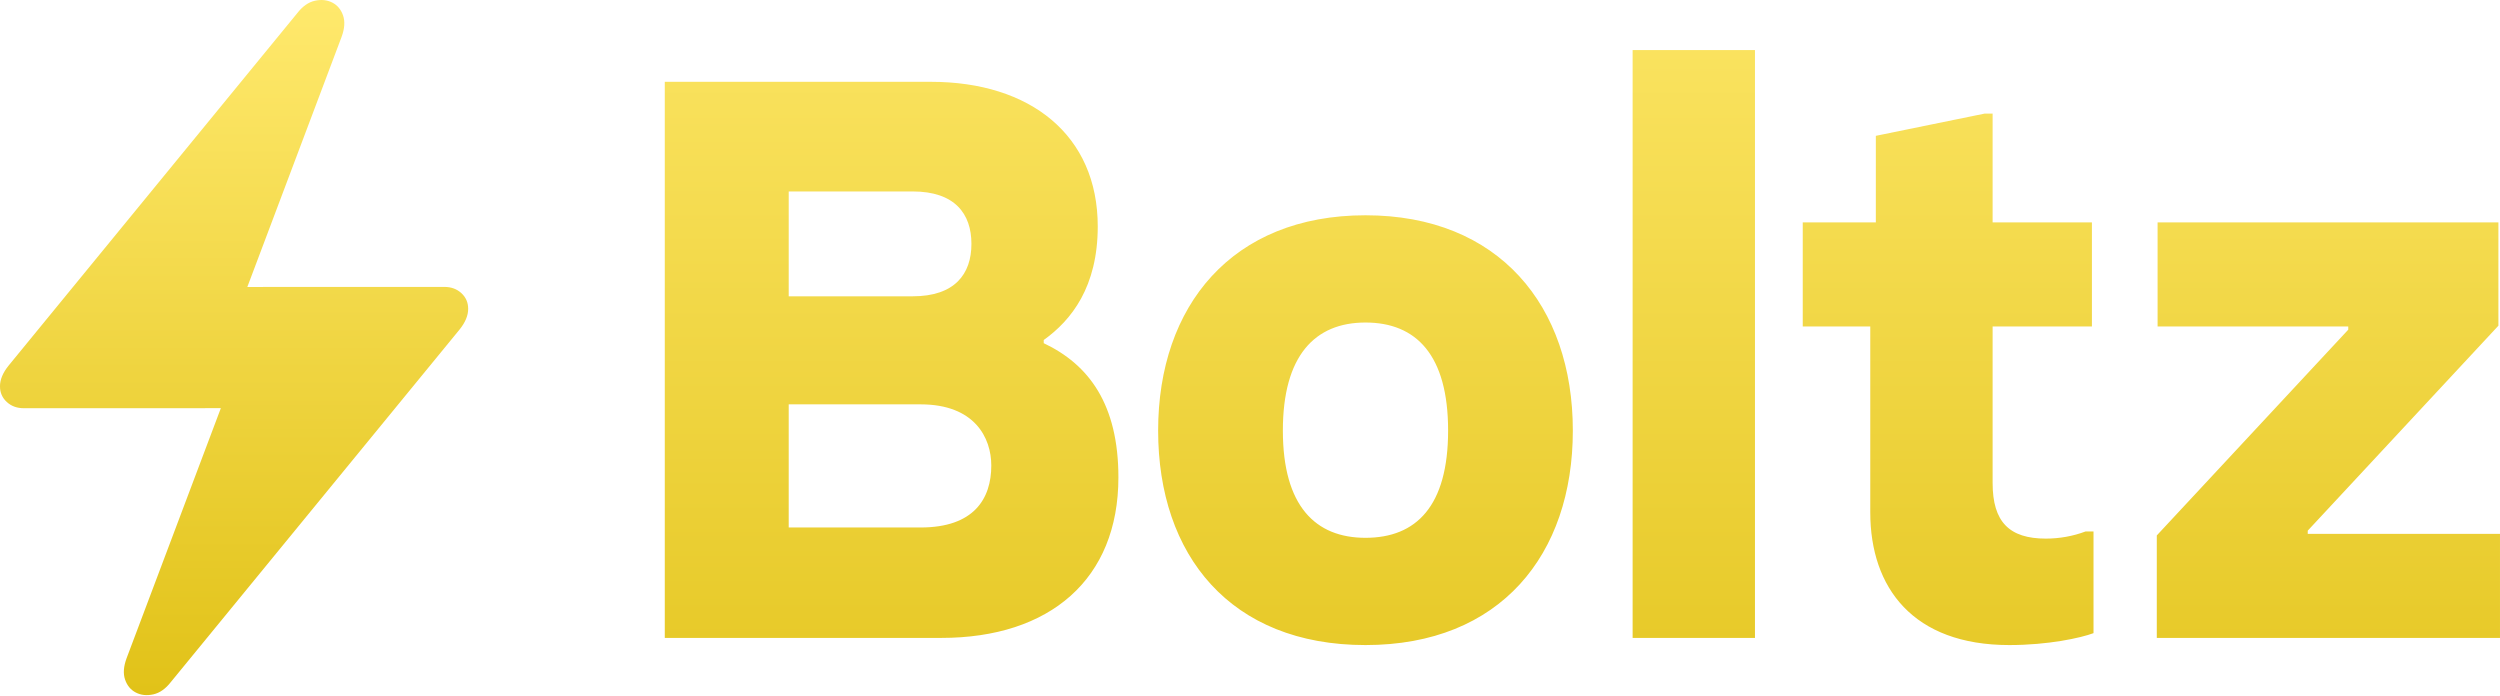
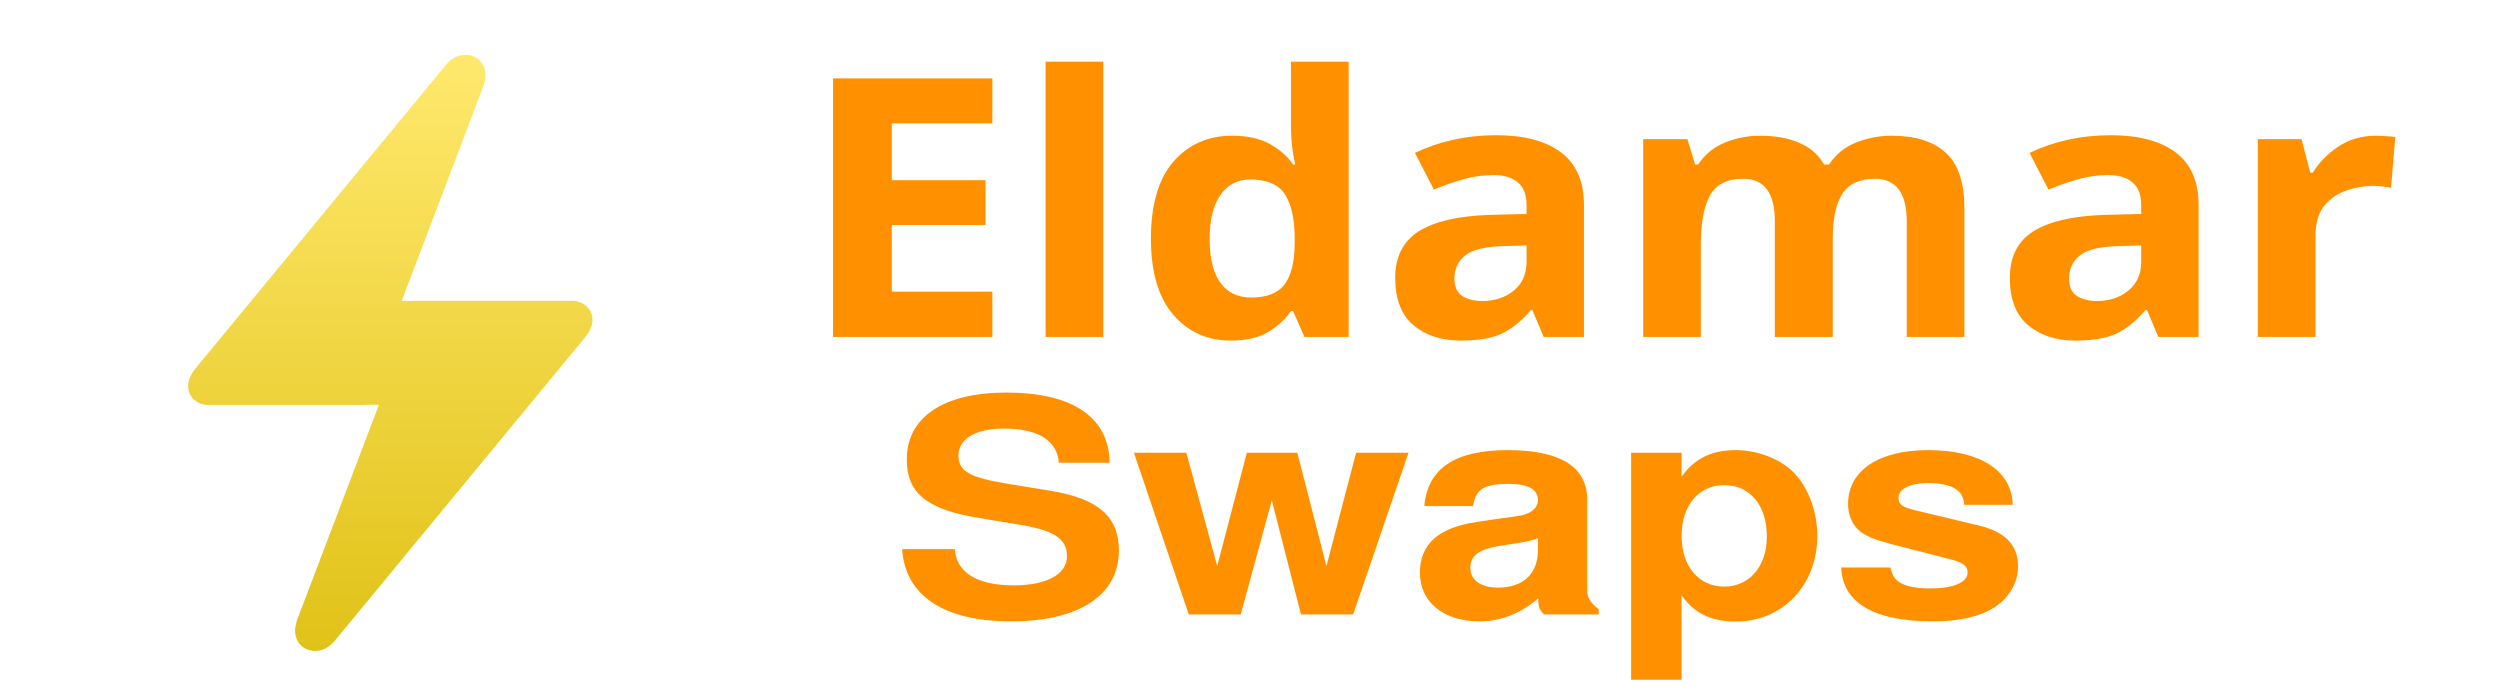
- <svg xmlns="http://www.w3.org/2000/svg" width="46.626mm" height="12.965mm" version="1.1" viewBox="0 0 46.626 12.965" xml:space="preserve">
+ <svg xmlns="http://www.w3.org/2000/svg" width="136" height="38" version="1.1" xml:space="preserve">
  <defs>
-     <linearGradient id="paint0_linear" x2="0" y2="49" gradientUnits="userSpaceOnUse">
-       <stop stop-color="#FFE96D" offset="0" />
-       <stop stop-color="#E1C218" offset="1" />
-     </linearGradient>
-     <linearGradient id="paint0_linear-3" x1="-3" x2="-3" y1="-11" y2="56" gradientUnits="userSpaceOnUse">
-       <stop stop-color="#FFE96D" offset="0" />
-       <stop stop-color="#E1C218" offset="1" />
+     <linearGradient id="paint0_linear" x1="0" x2="0" y1="0" y2="1">
+       <stop offset="0" stop-color="#FFE96D" />
+       <stop offset="1" stop-color="#E1C218" />
    </linearGradient>
  </defs>
-   <g transform="translate(-69.488 -50.153)">
-     <g transform="matrix(.26458 0 0 .26458 69.488 50.153)" style="fill:none">
-       <path d="m14.462 28.768-0.004 0.007h-12.787c-0.478 0-0.876-0.147-1.194-0.44s-0.478-0.662-0.478-1.105c0-0.472 0.203-0.959 0.608-1.46l20.342-24.837c0.376-0.487 0.792-0.78 1.248-0.88 0.456-0.1 0.865-0.057 1.227 0.129 0.362 0.186 0.615 0.49 0.76 0.912 0.145 0.422 0.109 0.927-0.108 1.513l-6.643 17.625h1.106l0.004-0.007h12.787c0.478 0 0.876 0.147 1.194 0.44s0.478 0.662 0.478 1.105c0 0.472-0.203 0.959-0.608 1.46l-20.342 24.837c-0.376 0.486-0.792 0.78-1.248 0.88-0.456 0.1-0.865 0.057-1.227-0.129-0.362-0.186-0.615-0.49-0.76-0.912-0.145-0.422-0.109-0.927 0.109-1.514l6.643-17.624z" clip-rule="evenodd" fill="url(#paint0_linear)" fill-rule="evenodd" style="fill:url(#paint0_linear)" />
-     </g>
-     <g transform="matrix(.26458 0 0 .26458 81.643 50.938)" style="fill:none">
-       <path d="m0.92 42h19.488c7.672 0 12.488-4.144 12.488-11.312 0-5.152-2.072-7.952-5.264-9.464v-0.224c1.96-1.4 3.808-3.752 3.808-8.008 0-6.44-4.76-10.192-11.76-10.192h-18.76zm8.736-24.08v-7.392h8.736c2.968 0 4.144 1.568 4.144 3.696s-1.176 3.696-4.144 3.696zm0 16.296v-8.68h9.296c3.808 0 4.984 2.352 4.984 4.312 0 2.352-1.232 4.368-4.984 4.368zm40.657 8.288c9.52 0 14.616-6.384 14.616-15.12 0-8.792-5.208-15.176-14.616-15.176s-14.616 6.384-14.616 15.176 5.096 15.12 14.616 15.12zm0-7.56c-3.528 0-5.824-2.24-5.824-7.56 0-5.264 2.24-7.616 5.824-7.616s5.824 2.296 5.824 7.616-2.24 7.56-5.824 7.56zm18.831 7.056h8.624v-41.44h-8.624zm26.552 0.504c2.744 0 5.04-0.504 5.936-0.84v-7.168h-0.56c-0.896 0.336-1.848 0.504-2.8 0.504-2.576 0-3.752-1.176-3.752-3.92v-11.032h7v-7.336h-7v-7.672h-0.56l-7.672 1.568v6.104h-5.152v7.336h4.76v13.104c0 5.32 3.024 9.352 9.8 9.352zm10.397-0.504h24.192v-7.336h-13.552v-0.224l13.44-14.448v-7.28h-24.024v7.336h13.44v0.224l-13.496 14.504z" fill="url(#paint0_linear)" style="fill:url(#paint0_linear-3)" />
+   <g class="layer">
+     <g id="svg_1">
+       <g fill="none" id="svg_2" transform="matrix(0.666588 0 0 0.661669 131.053 84.2592)">
+         <path clip-rule="evenodd" d="m-166.79,-94.06l0,0.01l-12.79,0c-0.48,0 -0.87,-0.15 -1.19,-0.44s-0.48,-0.67 -0.48,-1.11c0,-0.47 0.2,-0.96 0.61,-1.46l20.34,-24.84c0.38,-0.48 0.79,-0.78 1.25,-0.88c0.45,-0.1 0.86,-0.05 1.22,0.13c0.37,0.19 0.62,0.49 0.76,0.91c0.15,0.43 0.11,0.93 -0.1,1.52l-6.65,17.62l1.11,0l0,-0.01l12.79,0c0.48,0 0.87,0.15 1.19,0.45s0.48,0.66 0.48,1.1c0,0.47 -0.2,0.96 -0.61,1.46l-20.34,24.84c-0.38,0.48 -0.79,0.78 -1.25,0.88c-0.45,0.1 -0.86,0.05 -1.22,-0.13c-0.37,-0.19 -0.62,-0.49 -0.76,-0.91c-0.15,-0.43 -0.11,-0.93 0.1,-1.52l6.65,-17.62l-1.11,0z" fill="url(#paint0_linear)" fill-rule="evenodd" id="svg_3" />
+       </g>
+       <text fill="#ff9000" font-family="Sans-serif" font-size="23" font-weight="bold" id="svg_6" letter-spacing="0" stroke="#000000" stroke-width="0" text-anchor="middle" transform="matrix(0.916645 0 0 0.856325 28.4548 -27.5092)" word-spacing="0" x="63.97" xml:space="preserve" y="53.53">Eldamar</text>
+       <text fill="#ff9000" font-family="Helvetica" font-size="23" font-weight="bold" id="svg_5" stroke="#000000" stroke-width="0" style="cursor: move;" text-anchor="middle" transform="matrix(1 0 0 1 0 0) matrix(0.852875 0 0 0.708079 15.0803 10.9027)" x="75.5" xml:space="preserve" y="31.81">Swaps</text>
    </g>
  </g>
</svg>
